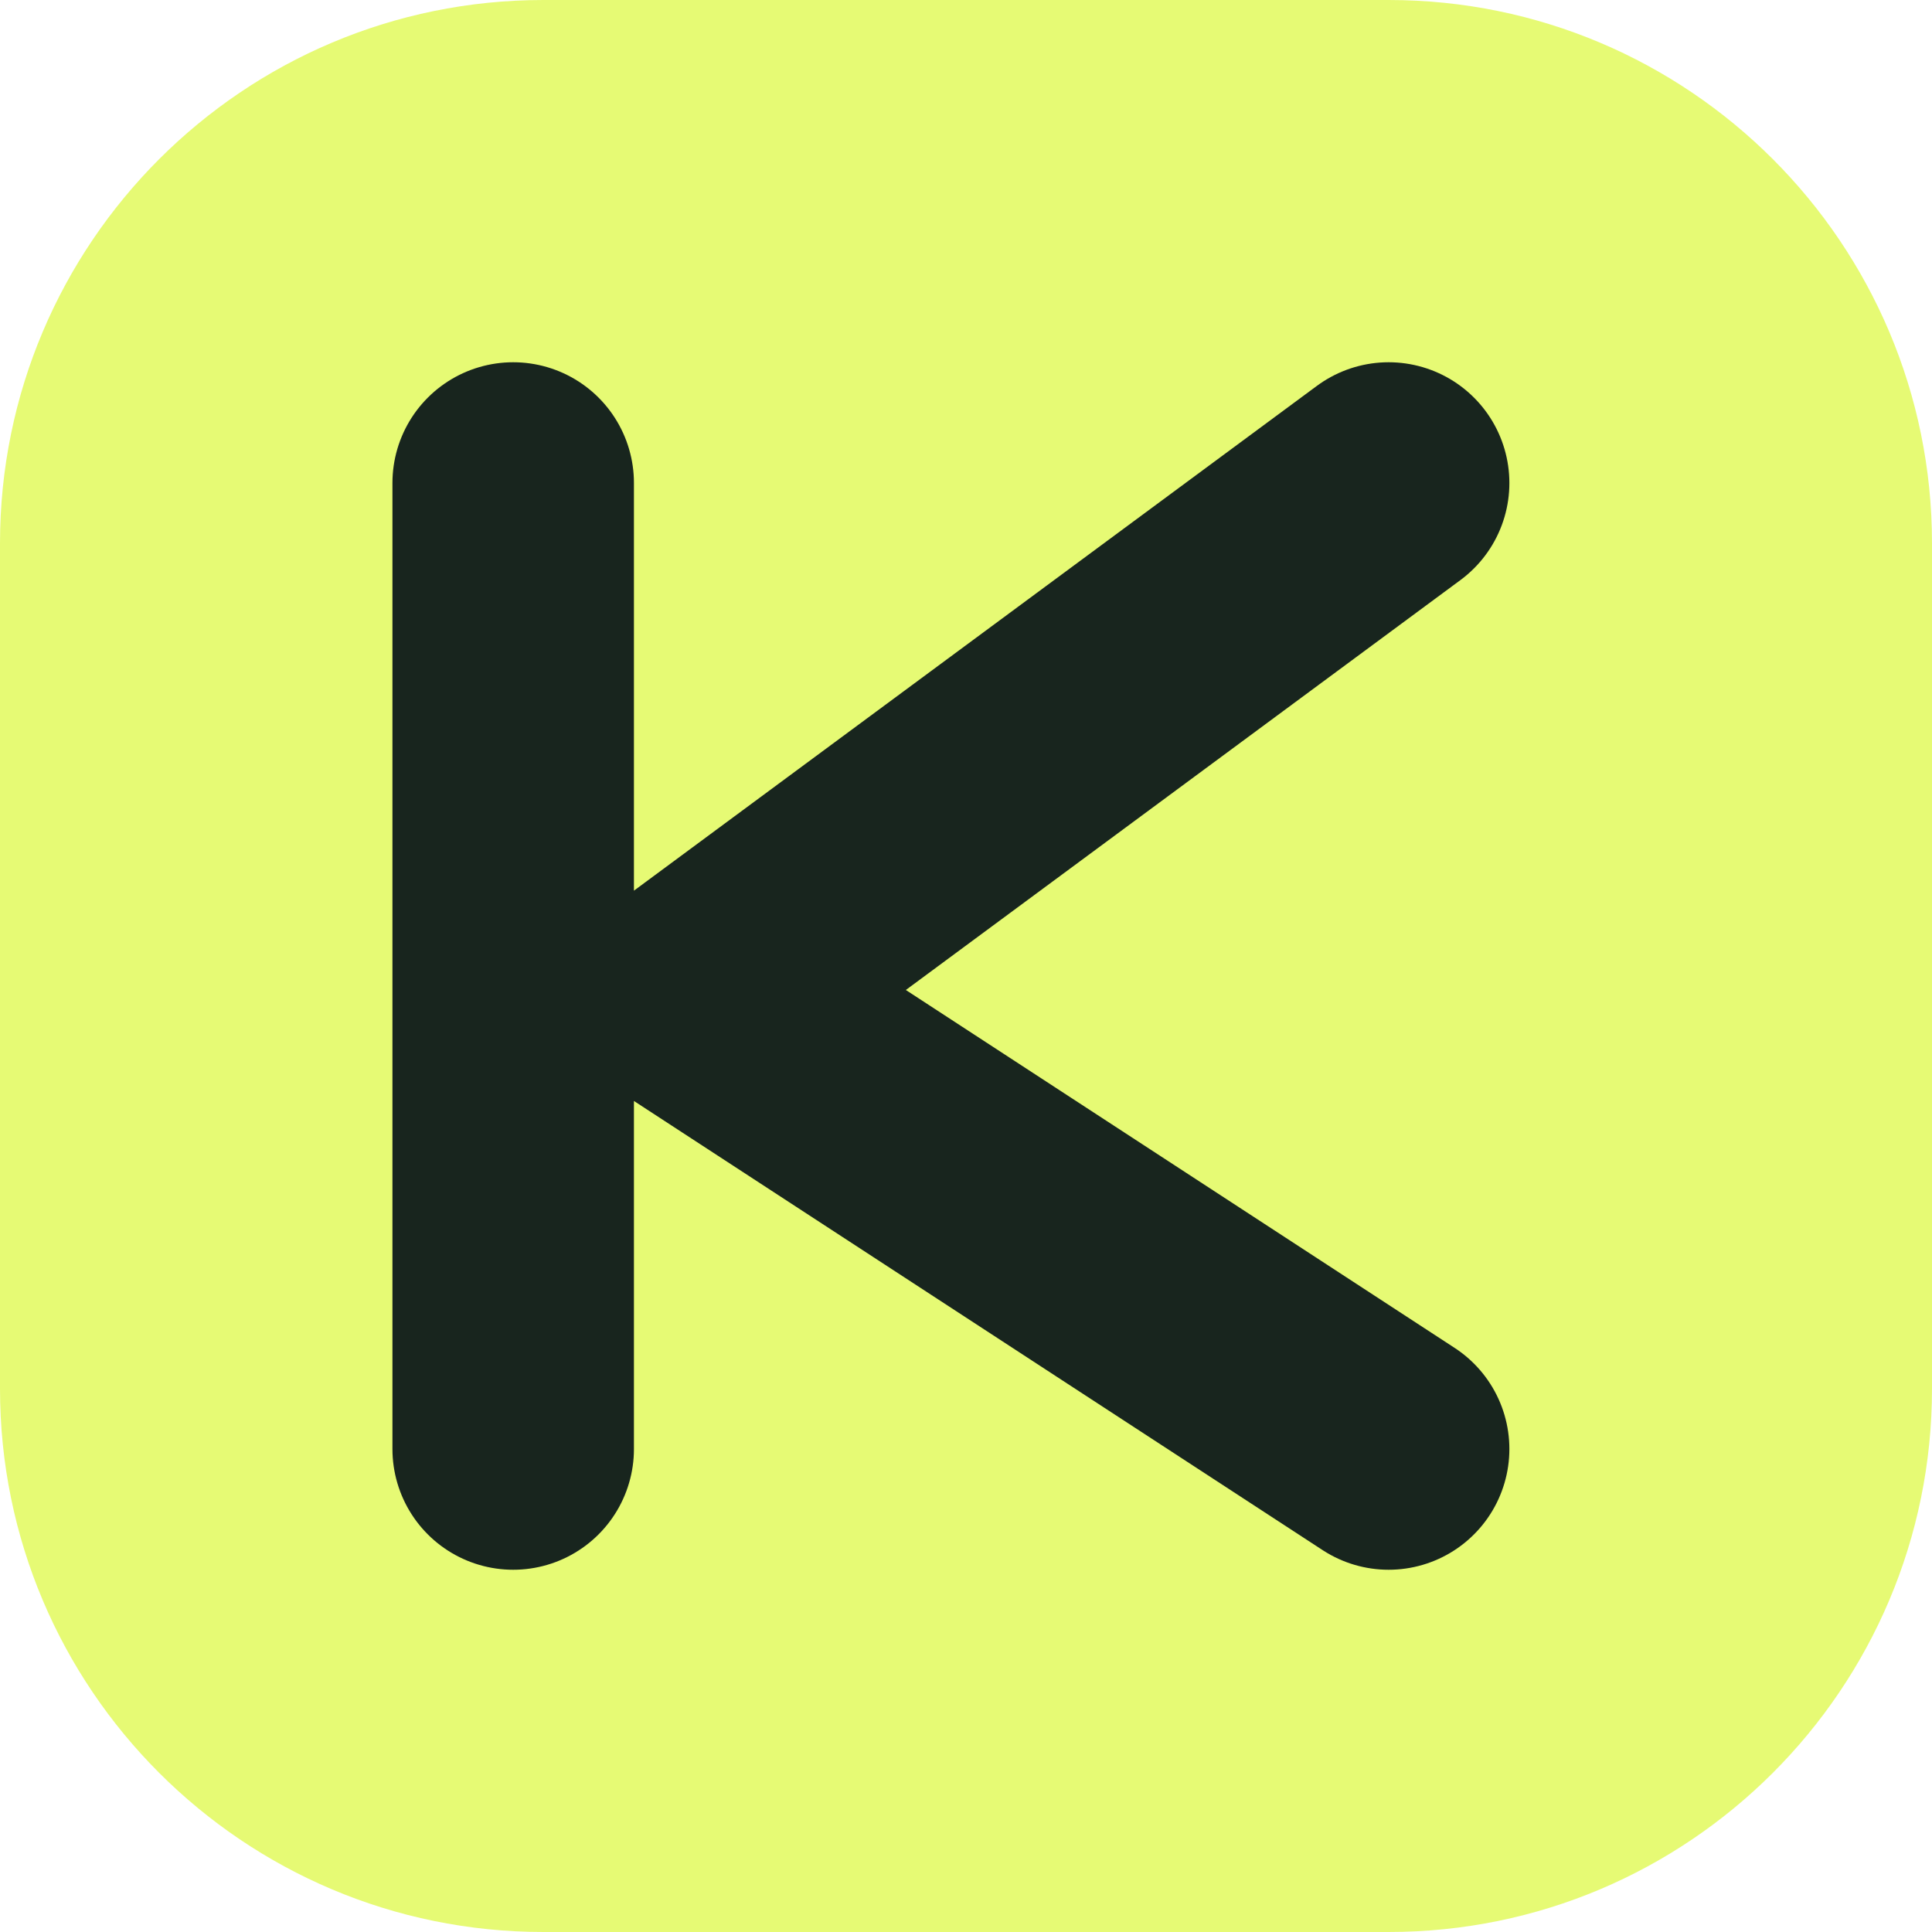
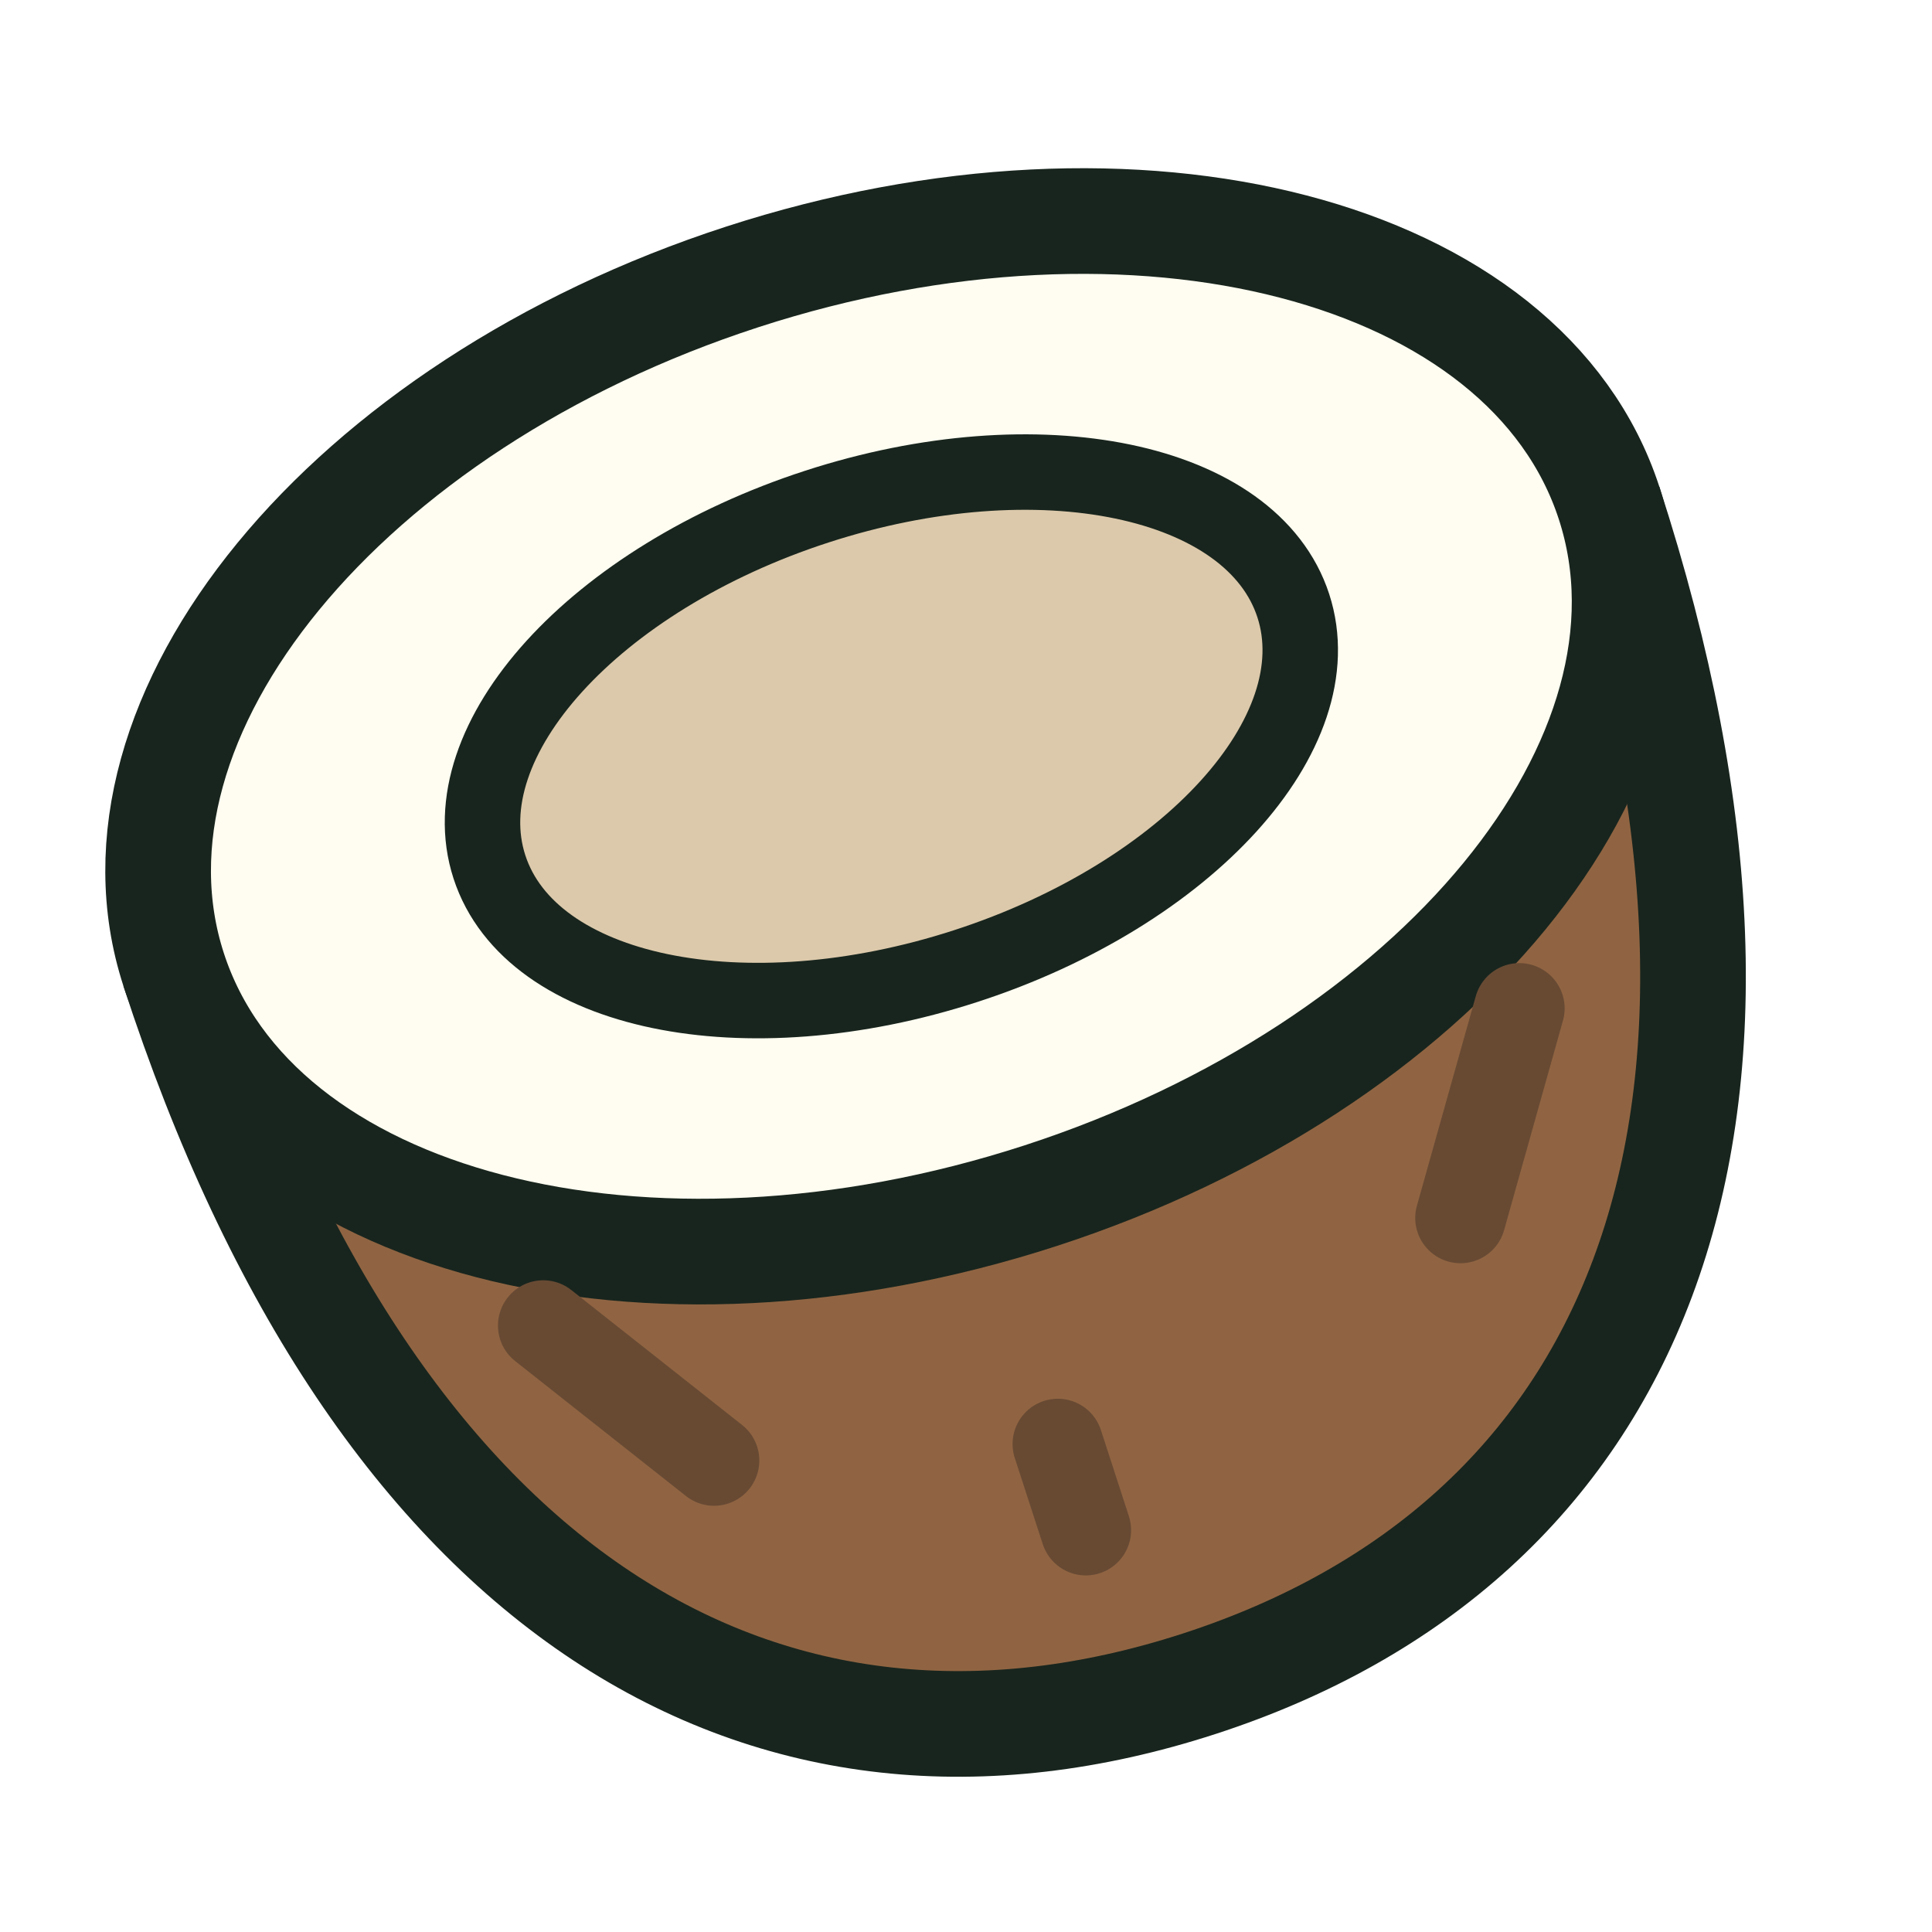
<svg xmlns="http://www.w3.org/2000/svg" viewBox="0 0 64 64">
-   <rect width="64" height="64" rx="18" fill="#e6fa74" />
-   <path d="M17 16v32m29-32L23 33l23 15" fill="none" stroke="#18251e" stroke-width="8" stroke-linecap="round" stroke-linejoin="round" />
+   <g transform="rotate(-18 32 32)">
+     <path d="M7 24c0 22 10 33 25 33s25-11 25-33" fill="#906442" stroke="#18251e" stroke-width="3.5" stroke-linejoin="round" />
+     <ellipse cx="32" cy="24" rx="25" ry="16" fill="#fffdf1" stroke="#18251e" stroke-width="3.5" />
+     <ellipse cx="32" cy="24" rx="14" ry="8" fill="#dcc9ab" stroke="#18251e" stroke-width="2.5" />
+     <path d="m15 39 4 6m30-6-4 6M30 48v3" fill="none" stroke="#684a33" stroke-width="3" stroke-linecap="round" />
+   </g>
</svg>
